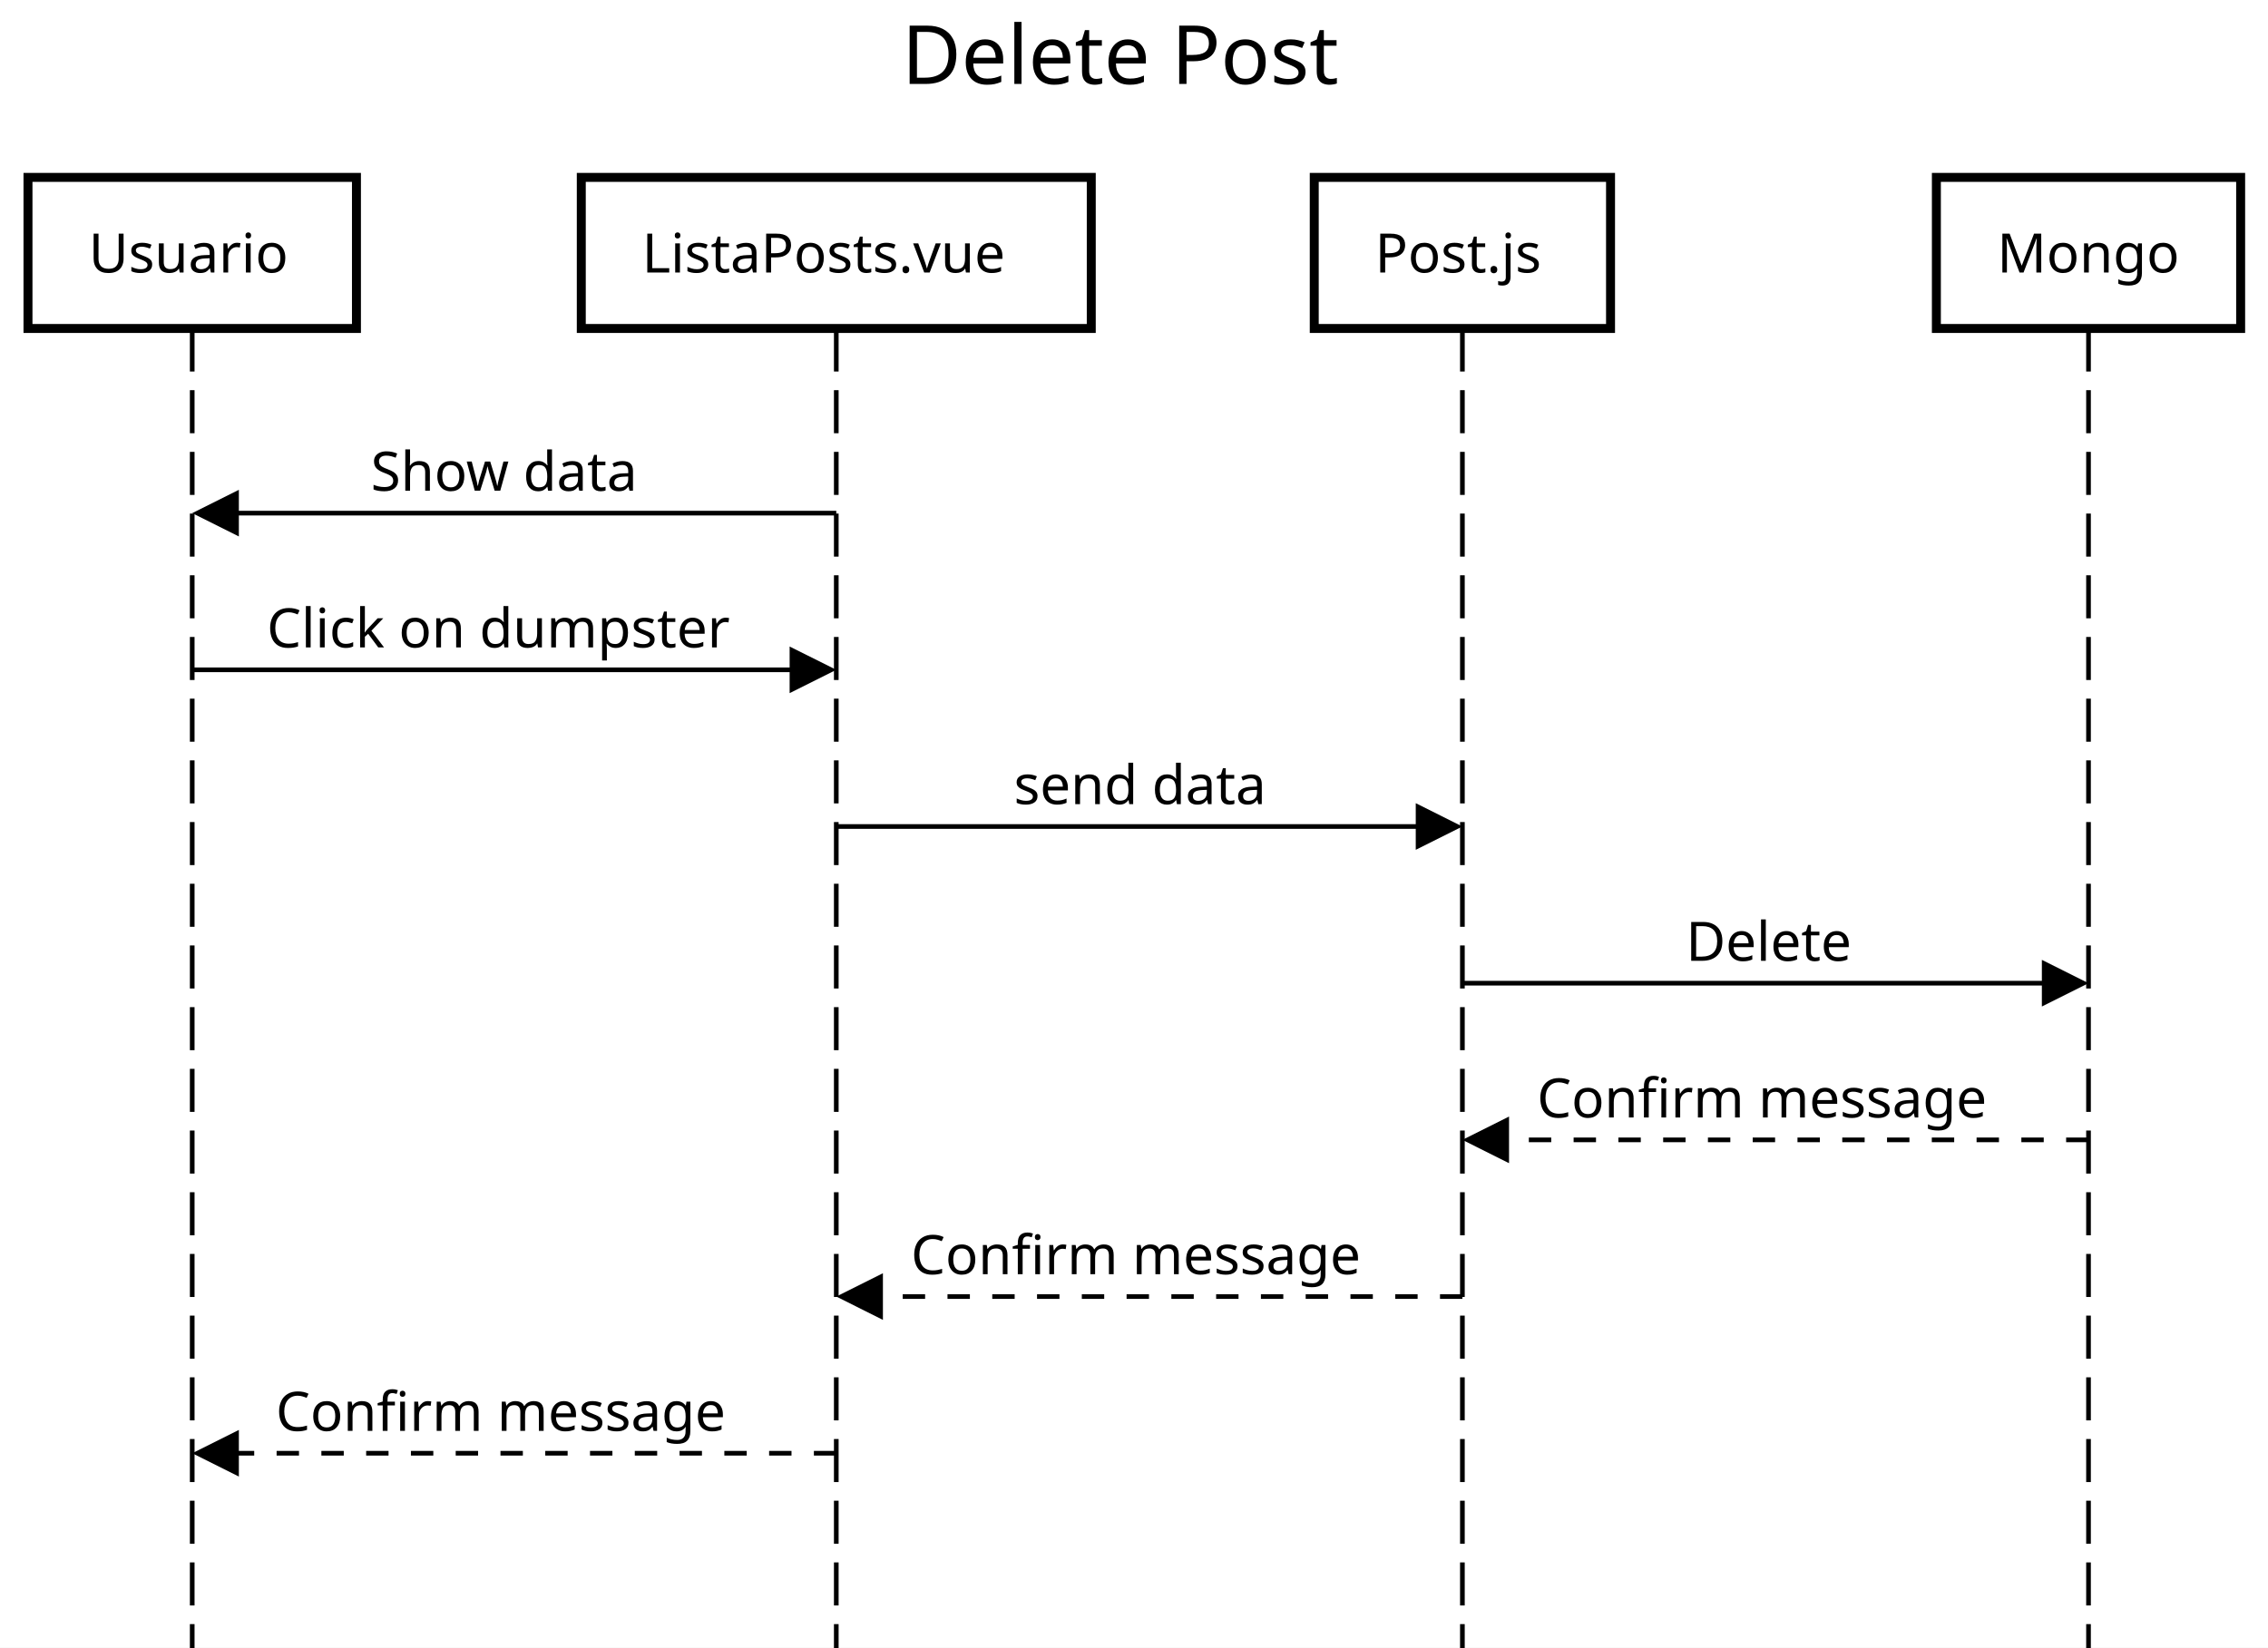
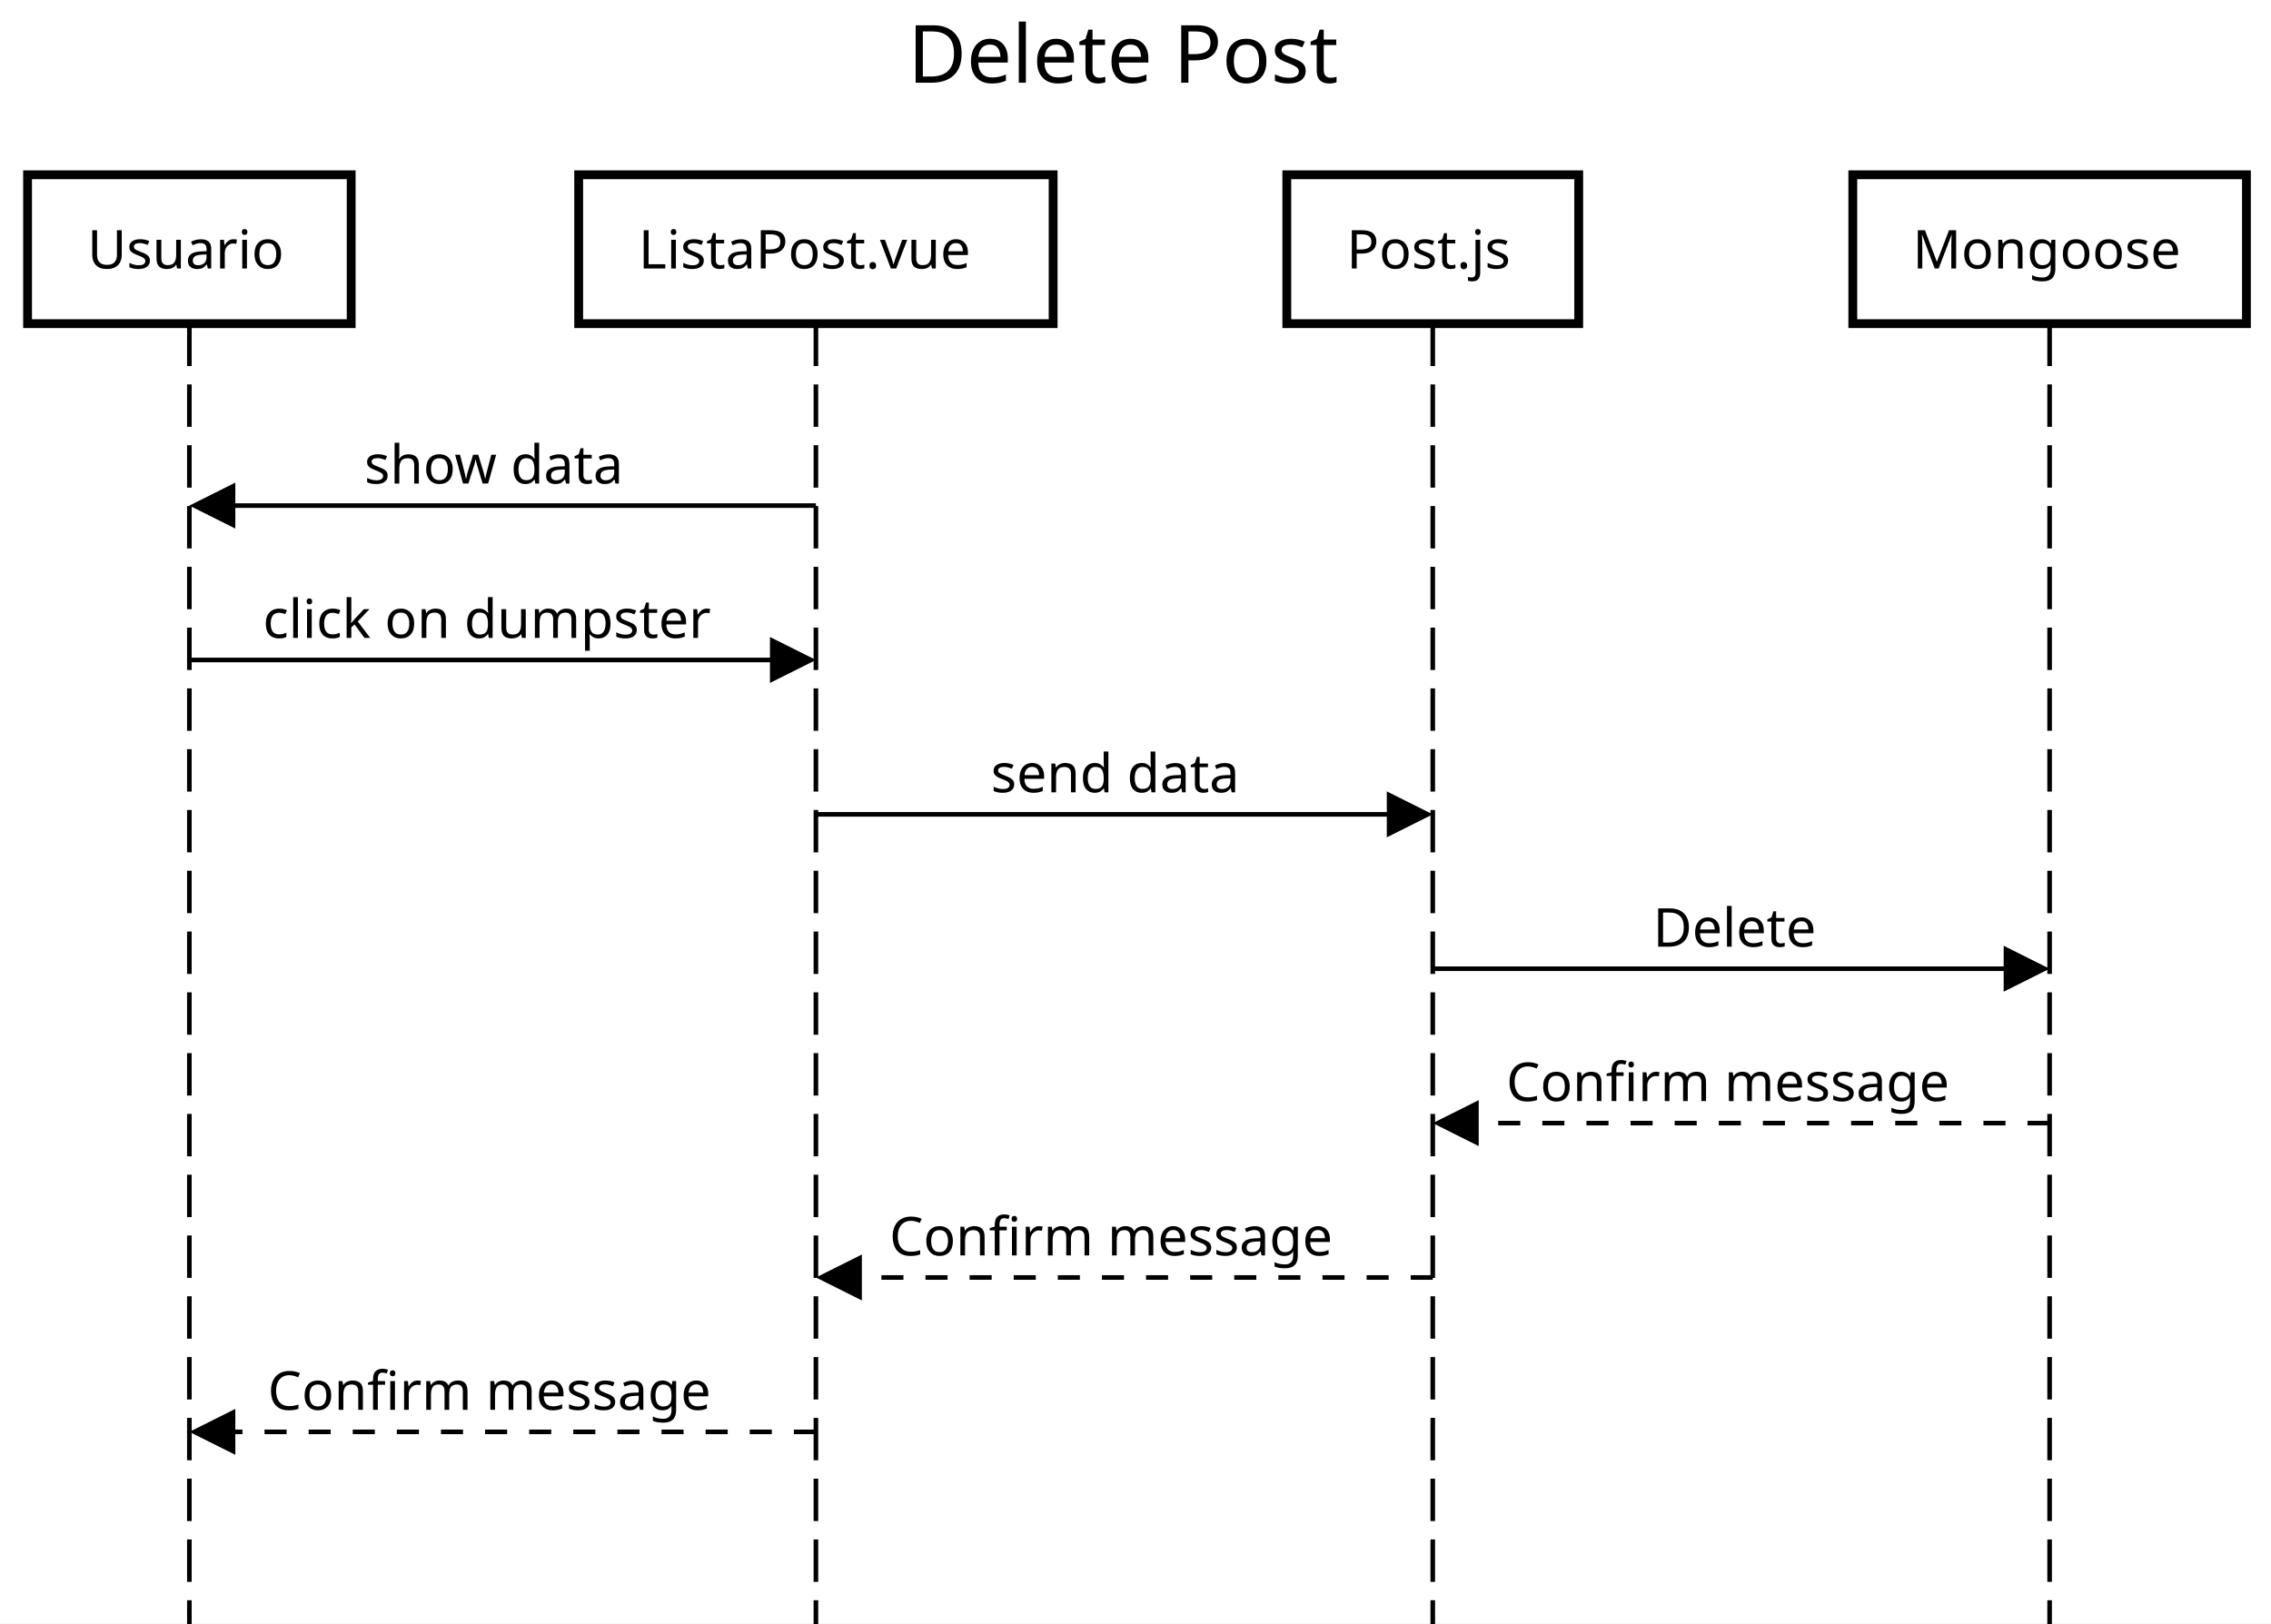
- <svg xmlns="http://www.w3.org/2000/svg" version="1.1" width="611" height="444">
+ <svg xmlns="http://www.w3.org/2000/svg" version="1.1" width="621" height="444">
  <defs />
  <g>
    <g />
    <g />
    <g />
    <g />
    <g />
    <g />
    <g />
    <g>
-       <rect fill="white" stroke="none" x="0" y="0" width="611" height="444" />
+       <rect fill="white" stroke="none" x="0" y="0" width="621" height="444" />
    </g>
    <g>
-       <text fill="black" stroke="none" font-family="sans-serif" font-size="16.5pt" font-style="normal" font-weight="normal" text-decoration="normal" x="242.918" y="22.618" text-anchor="start" dominant-baseline="alphabetic" xml:space="preserve">Delete Post</text>
+       <text fill="black" stroke="none" font-family="sans-serif" font-size="16.5pt" font-style="normal" font-weight="normal" text-decoration="normal" x="248.243" y="22.618" text-anchor="start" dominant-baseline="alphabetic" xml:space="preserve">Delete Post</text>
    </g>
    <g />
    <g>
      <path fill="none" stroke="black" paint-order="fill stroke markers" d=" M 51.783 88.512 L 51.783 444.368" stroke-miterlimit="10" stroke-width="1.257" stroke-dasharray="11.599,5.026" />
-       <path fill="none" stroke="black" paint-order="fill stroke markers" d=" M 225.293 88.512 L 225.293 444.368" stroke-miterlimit="10" stroke-width="1.257" stroke-dasharray="11.599,5.026" />
-       <path fill="none" stroke="black" paint-order="fill stroke markers" d=" M 393.969 88.512 L 393.969 444.368" stroke-miterlimit="10" stroke-width="1.257" stroke-dasharray="11.599,5.026" />
-       <path fill="none" stroke="black" paint-order="fill stroke markers" d=" M 562.646 88.512 L 562.646 444.368" stroke-miterlimit="10" stroke-width="1.257" stroke-dasharray="11.599,5.026" />
+       <path fill="none" stroke="black" paint-order="fill stroke markers" d=" M 223.109 88.512 L 223.109 444.368" stroke-miterlimit="10" stroke-width="1.257" stroke-dasharray="11.599,5.026" />
+       <path fill="none" stroke="black" paint-order="fill stroke markers" d=" M 391.786 88.512 L 391.786 444.368" stroke-miterlimit="10" stroke-width="1.257" stroke-dasharray="11.599,5.026" />
+       <path fill="none" stroke="black" paint-order="fill stroke markers" d=" M 560.462 88.512 L 560.462 444.368" stroke-miterlimit="10" stroke-width="1.257" stroke-dasharray="11.599,5.026" />
    </g>
    <g>
      <path fill="none" stroke="none" />
      <g>
        <path fill="white" stroke="black" paint-order="fill stroke markers" d=" M 7.539 47.799 L 96.027 47.799 L 96.027 88.512 L 7.539 88.512 L 7.539 47.799 Z" stroke-miterlimit="10" stroke-width="2.413" stroke-dasharray="" />
      </g>
      <g>
        <g />
        <text fill="black" stroke="none" font-family="sans-serif" font-size="11pt" font-style="normal" font-weight="normal" text-decoration="normal" x="23.9" y="73.433" text-anchor="start" dominant-baseline="alphabetic" xml:space="preserve">Usuario</text>
      </g>
      <path fill="none" stroke="none" />
      <g>
-         <path fill="white" stroke="black" paint-order="fill stroke markers" d=" M 156.599 47.799 L 293.986 47.799 L 293.986 88.512 L 156.599 88.512 L 156.599 47.799 Z" stroke-miterlimit="10" stroke-width="2.413" stroke-dasharray="" />
+         <path fill="white" stroke="black" paint-order="fill stroke markers" d=" M 158.241 47.799 L 287.978 47.799 L 287.978 88.512 L 158.241 88.512 L 158.241 47.799 Z" stroke-miterlimit="10" stroke-width="2.413" stroke-dasharray="" />
      </g>
      <g>
        <g />
-         <text fill="black" stroke="none" font-family="sans-serif" font-size="11pt" font-style="normal" font-weight="normal" text-decoration="normal" x="172.959" y="73.433" text-anchor="start" dominant-baseline="alphabetic" xml:space="preserve">ListaPosts.vue</text>
+         <text fill="black" stroke="none" font-family="sans-serif" font-size="11pt" font-style="normal" font-weight="normal" text-decoration="normal" x="174.601" y="73.433" text-anchor="start" dominant-baseline="alphabetic" xml:space="preserve">ListaPost.vue</text>
      </g>
      <path fill="none" stroke="none" />
      <g>
-         <path fill="white" stroke="black" paint-order="fill stroke markers" d=" M 354.059 47.799 L 433.879 47.799 L 433.879 88.512 L 354.059 88.512 L 354.059 47.799 Z" stroke-miterlimit="10" stroke-width="2.413" stroke-dasharray="" />
+         <path fill="white" stroke="black" paint-order="fill stroke markers" d=" M 351.875 47.799 L 431.696 47.799 L 431.696 88.512 L 351.875 88.512 L 351.875 47.799 Z" stroke-miterlimit="10" stroke-width="2.413" stroke-dasharray="" />
      </g>
      <g>
        <g />
-         <text fill="black" stroke="none" font-family="sans-serif" font-size="11pt" font-style="normal" font-weight="normal" text-decoration="normal" x="370.419" y="73.433" text-anchor="start" dominant-baseline="alphabetic" xml:space="preserve">Post.js</text>
+         <text fill="black" stroke="none" font-family="sans-serif" font-size="11pt" font-style="normal" font-weight="normal" text-decoration="normal" x="368.236" y="73.433" text-anchor="start" dominant-baseline="alphabetic" xml:space="preserve">Post.js</text>
      </g>
      <path fill="none" stroke="none" />
      <g>
-         <path fill="white" stroke="black" paint-order="fill stroke markers" d=" M 521.66 47.799 L 603.631 47.799 L 603.631 88.512 L 521.66 88.512 L 521.66 47.799 Z" stroke-miterlimit="10" stroke-width="2.413" stroke-dasharray="" />
+         <path fill="white" stroke="black" paint-order="fill stroke markers" d=" M 506.644 47.799 L 614.281 47.799 L 614.281 88.512 L 506.644 88.512 L 506.644 47.799 Z" stroke-miterlimit="10" stroke-width="2.413" stroke-dasharray="" />
      </g>
      <g>
        <g />
-         <text fill="black" stroke="none" font-family="sans-serif" font-size="11pt" font-style="normal" font-weight="normal" text-decoration="normal" x="538.021" y="73.433" text-anchor="start" dominant-baseline="alphabetic" xml:space="preserve">Mongo</text>
+         <text fill="black" stroke="none" font-family="sans-serif" font-size="11pt" font-style="normal" font-weight="normal" text-decoration="normal" x="523.004" y="73.433" text-anchor="start" dominant-baseline="alphabetic" xml:space="preserve">Mongoose</text>
      </g>
    </g>
    <g>
      <g>
        <g>
-           <rect fill="white" stroke="none" x="97.626" y="118.669" width="81.824" height="19.602" />
+           <rect fill="white" stroke="none" x="97.368" y="118.669" width="80.157" height="19.602" />
        </g>
-         <text fill="black" stroke="none" font-family="sans-serif" font-size="11pt" font-style="normal" font-weight="normal" text-decoration="normal" x="99.888" y="132.24" text-anchor="start" dominant-baseline="alphabetic" xml:space="preserve">Show data</text>
+         <text fill="black" stroke="none" font-family="sans-serif" font-size="11pt" font-style="normal" font-weight="normal" text-decoration="normal" x="99.63" y="132.24" text-anchor="start" dominant-baseline="alphabetic" xml:space="preserve">show data</text>
      </g>
      <g>
-         <path fill="none" stroke="black" paint-order="fill stroke markers" d=" M 225.293 138.271 L 64.198 138.271" stroke-miterlimit="10" stroke-width="1.257" stroke-dasharray="" />
+         <path fill="none" stroke="black" paint-order="fill stroke markers" d=" M 223.109 138.271 L 64.198 138.271" stroke-miterlimit="10" stroke-width="1.257" stroke-dasharray="" />
        <g transform="translate(51.78299,138.2712) translate(-51.78299,-138.2712)">
          <path fill="black" stroke="none" paint-order="stroke fill markers" d=" M 64.349 131.988 L 51.783 138.271 L 64.349 144.554 Z" />
        </g>
      </g>
      <g>
        <g>
-           <rect fill="white" stroke="none" x="69.626" y="160.889" width="137.824" height="19.602" />
+           <rect fill="white" stroke="none" x="69.626" y="160.889" width="135.64" height="19.602" />
        </g>
-         <text fill="black" stroke="none" font-family="sans-serif" font-size="11pt" font-style="normal" font-weight="normal" text-decoration="normal" x="71.888" y="174.46" text-anchor="start" dominant-baseline="alphabetic" xml:space="preserve">Click on dumpster</text>
+         <text fill="black" stroke="none" font-family="sans-serif" font-size="11pt" font-style="normal" font-weight="normal" text-decoration="normal" x="71.888" y="174.46" text-anchor="start" dominant-baseline="alphabetic" xml:space="preserve">click on dumpster</text>
      </g>
      <g>
-         <path fill="none" stroke="black" paint-order="fill stroke markers" d=" M 51.783 180.491 L 212.878 180.491" stroke-miterlimit="10" stroke-width="1.257" stroke-dasharray="" />
-         <g transform="translate(225.2927,180.4914) translate(-225.2927,-180.4914)">
-           <path fill="black" stroke="none" paint-order="stroke fill markers" d=" M 212.727 174.209 L 225.293 180.491 L 212.727 186.774 Z" />
+         <path fill="none" stroke="black" paint-order="fill stroke markers" d=" M 51.783 180.491 L 210.695 180.491" stroke-miterlimit="10" stroke-width="1.257" stroke-dasharray="" />
+         <g transform="translate(223.1094,180.4914) translate(-223.1094,-180.4914)">
+           <path fill="black" stroke="none" paint-order="stroke fill markers" d=" M 210.544 174.209 L 223.109 180.491 L 210.544 186.774 Z" />
        </g>
      </g>
      <g>
        <g>
-           <rect fill="white" stroke="none" x="270.869" y="203.109" width="77.524" height="19.602" />
+           <rect fill="white" stroke="none" x="268.686" y="203.109" width="77.524" height="19.602" />
        </g>
-         <text fill="black" stroke="none" font-family="sans-serif" font-size="11pt" font-style="normal" font-weight="normal" text-decoration="normal" x="273.131" y="216.68" text-anchor="start" dominant-baseline="alphabetic" xml:space="preserve">send data</text>
+         <text fill="black" stroke="none" font-family="sans-serif" font-size="11pt" font-style="normal" font-weight="normal" text-decoration="normal" x="270.948" y="216.68" text-anchor="start" dominant-baseline="alphabetic" xml:space="preserve">send data</text>
      </g>
      <g>
-         <path fill="none" stroke="black" paint-order="fill stroke markers" d=" M 225.293 222.712 L 381.554 222.712" stroke-miterlimit="10" stroke-width="1.257" stroke-dasharray="" />
-         <g transform="translate(393.9691,222.7116) translate(-393.9691,-222.7116)">
-           <path fill="black" stroke="none" paint-order="stroke fill markers" d=" M 381.404 216.429 L 393.969 222.712 L 381.404 228.994 Z" />
+         <path fill="none" stroke="black" paint-order="fill stroke markers" d=" M 223.109 222.712 L 379.371 222.712" stroke-miterlimit="10" stroke-width="1.257" stroke-dasharray="" />
+         <g transform="translate(391.7858,222.7116) translate(-391.7858,-222.7116)">
+           <path fill="black" stroke="none" paint-order="stroke fill markers" d=" M 379.22 216.429 L 391.786 222.712 L 379.22 228.994 Z" />
        </g>
      </g>
      <g>
        <g>
-           <rect fill="white" stroke="none" x="451.929" y="245.33" width="52.757" height="19.602" />
+           <rect fill="white" stroke="none" x="449.746" y="245.33" width="52.757" height="19.602" />
        </g>
-         <text fill="black" stroke="none" font-family="sans-serif" font-size="11pt" font-style="normal" font-weight="normal" text-decoration="normal" x="454.191" y="258.9" text-anchor="start" dominant-baseline="alphabetic" xml:space="preserve">Delete</text>
+         <text fill="black" stroke="none" font-family="sans-serif" font-size="11pt" font-style="normal" font-weight="normal" text-decoration="normal" x="452.007" y="258.9" text-anchor="start" dominant-baseline="alphabetic" xml:space="preserve">Delete</text>
      </g>
      <g>
-         <path fill="none" stroke="black" paint-order="fill stroke markers" d=" M 393.969 264.932 L 550.231 264.932" stroke-miterlimit="10" stroke-width="1.257" stroke-dasharray="" />
-         <g transform="translate(562.6455,264.9319) translate(-562.6455,-264.9319)">
-           <path fill="black" stroke="none" paint-order="stroke fill markers" d=" M 550.08 258.649 L 562.646 264.932 L 550.08 271.215 Z" />
+         <path fill="none" stroke="black" paint-order="fill stroke markers" d=" M 391.786 264.932 L 548.047 264.932" stroke-miterlimit="10" stroke-width="1.257" stroke-dasharray="" />
+         <g transform="translate(560.4622,264.9319) translate(-560.4622,-264.9319)">
+           <path fill="black" stroke="none" paint-order="stroke fill markers" d=" M 547.897 258.649 L 560.462 264.932 L 547.897 271.215 Z" />
        </g>
      </g>
      <g>
        <g>
-           <rect fill="white" stroke="none" x="411.812" y="287.55" width="132.99" height="19.602" />
+           <rect fill="white" stroke="none" x="409.629" y="287.55" width="132.99" height="19.602" />
        </g>
-         <text fill="black" stroke="none" font-family="sans-serif" font-size="11pt" font-style="normal" font-weight="normal" text-decoration="normal" x="414.074" y="301.121" text-anchor="start" dominant-baseline="alphabetic" xml:space="preserve">Confirm message</text>
+         <text fill="black" stroke="none" font-family="sans-serif" font-size="11pt" font-style="normal" font-weight="normal" text-decoration="normal" x="411.891" y="301.121" text-anchor="start" dominant-baseline="alphabetic" xml:space="preserve">Confirm message</text>
      </g>
      <g>
-         <path fill="none" stroke="black" paint-order="fill stroke markers" d=" M 562.646 307.152 L 406.384 307.152" stroke-miterlimit="10" stroke-width="1.257" stroke-dasharray="6.031" />
-         <g transform="translate(393.9691,307.1521) translate(-393.9691,-307.1521)">
-           <path fill="black" stroke="none" paint-order="stroke fill markers" d=" M 406.535 300.869 L 393.969 307.152 L 406.535 313.435 Z" />
+         <path fill="none" stroke="black" paint-order="fill stroke markers" d=" M 560.462 307.152 L 404.201 307.152" stroke-miterlimit="10" stroke-width="1.257" stroke-dasharray="6.031" />
+         <g transform="translate(391.7858,307.1521) translate(-391.7858,-307.1521)">
+           <path fill="black" stroke="none" paint-order="stroke fill markers" d=" M 404.351 300.869 L 391.786 307.152 L 404.351 313.435 Z" />
        </g>
      </g>
      <g>
        <g>
-           <rect fill="white" stroke="none" x="243.136" y="329.77" width="132.99" height="19.602" />
+           <rect fill="white" stroke="none" x="240.952" y="329.77" width="132.99" height="19.602" />
        </g>
-         <text fill="black" stroke="none" font-family="sans-serif" font-size="11pt" font-style="normal" font-weight="normal" text-decoration="normal" x="245.398" y="343.341" text-anchor="start" dominant-baseline="alphabetic" xml:space="preserve">Confirm message</text>
+         <text fill="black" stroke="none" font-family="sans-serif" font-size="11pt" font-style="normal" font-weight="normal" text-decoration="normal" x="243.214" y="343.341" text-anchor="start" dominant-baseline="alphabetic" xml:space="preserve">Confirm message</text>
      </g>
      <g>
-         <path fill="none" stroke="black" paint-order="fill stroke markers" d=" M 393.969 349.372 L 237.707 349.372" stroke-miterlimit="10" stroke-width="1.257" stroke-dasharray="6.031" />
-         <g transform="translate(225.2927,349.3723) translate(-225.2927,-349.3723)">
-           <path fill="black" stroke="none" paint-order="stroke fill markers" d=" M 237.858 343.09 L 225.293 349.372 L 237.858 355.655 Z" />
+         <path fill="none" stroke="black" paint-order="fill stroke markers" d=" M 391.786 349.372 L 235.524 349.372" stroke-miterlimit="10" stroke-width="1.257" stroke-dasharray="6.031" />
+         <g transform="translate(223.1094,349.3723) translate(-223.1094,-349.3723)">
+           <path fill="black" stroke="none" paint-order="stroke fill markers" d=" M 235.675 343.09 L 223.109 349.372 L 235.675 355.655 Z" />
        </g>
      </g>
      <g>
        <g>
-           <rect fill="white" stroke="none" x="72.043" y="371.99" width="132.99" height="19.602" />
+           <rect fill="white" stroke="none" x="70.951" y="371.99" width="132.99" height="19.602" />
        </g>
-         <text fill="black" stroke="none" font-family="sans-serif" font-size="11pt" font-style="normal" font-weight="normal" text-decoration="normal" x="74.305" y="385.561" text-anchor="start" dominant-baseline="alphabetic" xml:space="preserve">Confirm message</text>
+         <text fill="black" stroke="none" font-family="sans-serif" font-size="11pt" font-style="normal" font-weight="normal" text-decoration="normal" x="73.213" y="385.561" text-anchor="start" dominant-baseline="alphabetic" xml:space="preserve">Confirm message</text>
      </g>
      <g>
-         <path fill="none" stroke="black" paint-order="fill stroke markers" d=" M 225.293 391.593 L 64.198 391.593" stroke-miterlimit="10" stroke-width="1.257" stroke-dasharray="6.031" />
+         <path fill="none" stroke="black" paint-order="fill stroke markers" d=" M 223.109 391.593 L 64.198 391.593" stroke-miterlimit="10" stroke-width="1.257" stroke-dasharray="6.031" />
        <g transform="translate(51.78299,391.5925) translate(-51.78299,-391.5925)">
          <path fill="black" stroke="none" paint-order="stroke fill markers" d=" M 64.349 385.31 L 51.783 391.593 L 64.349 397.875 Z" />
        </g>
      </g>
    </g>
    <g />
    <g />
    <g />
    <g />
  </g>
</svg>
